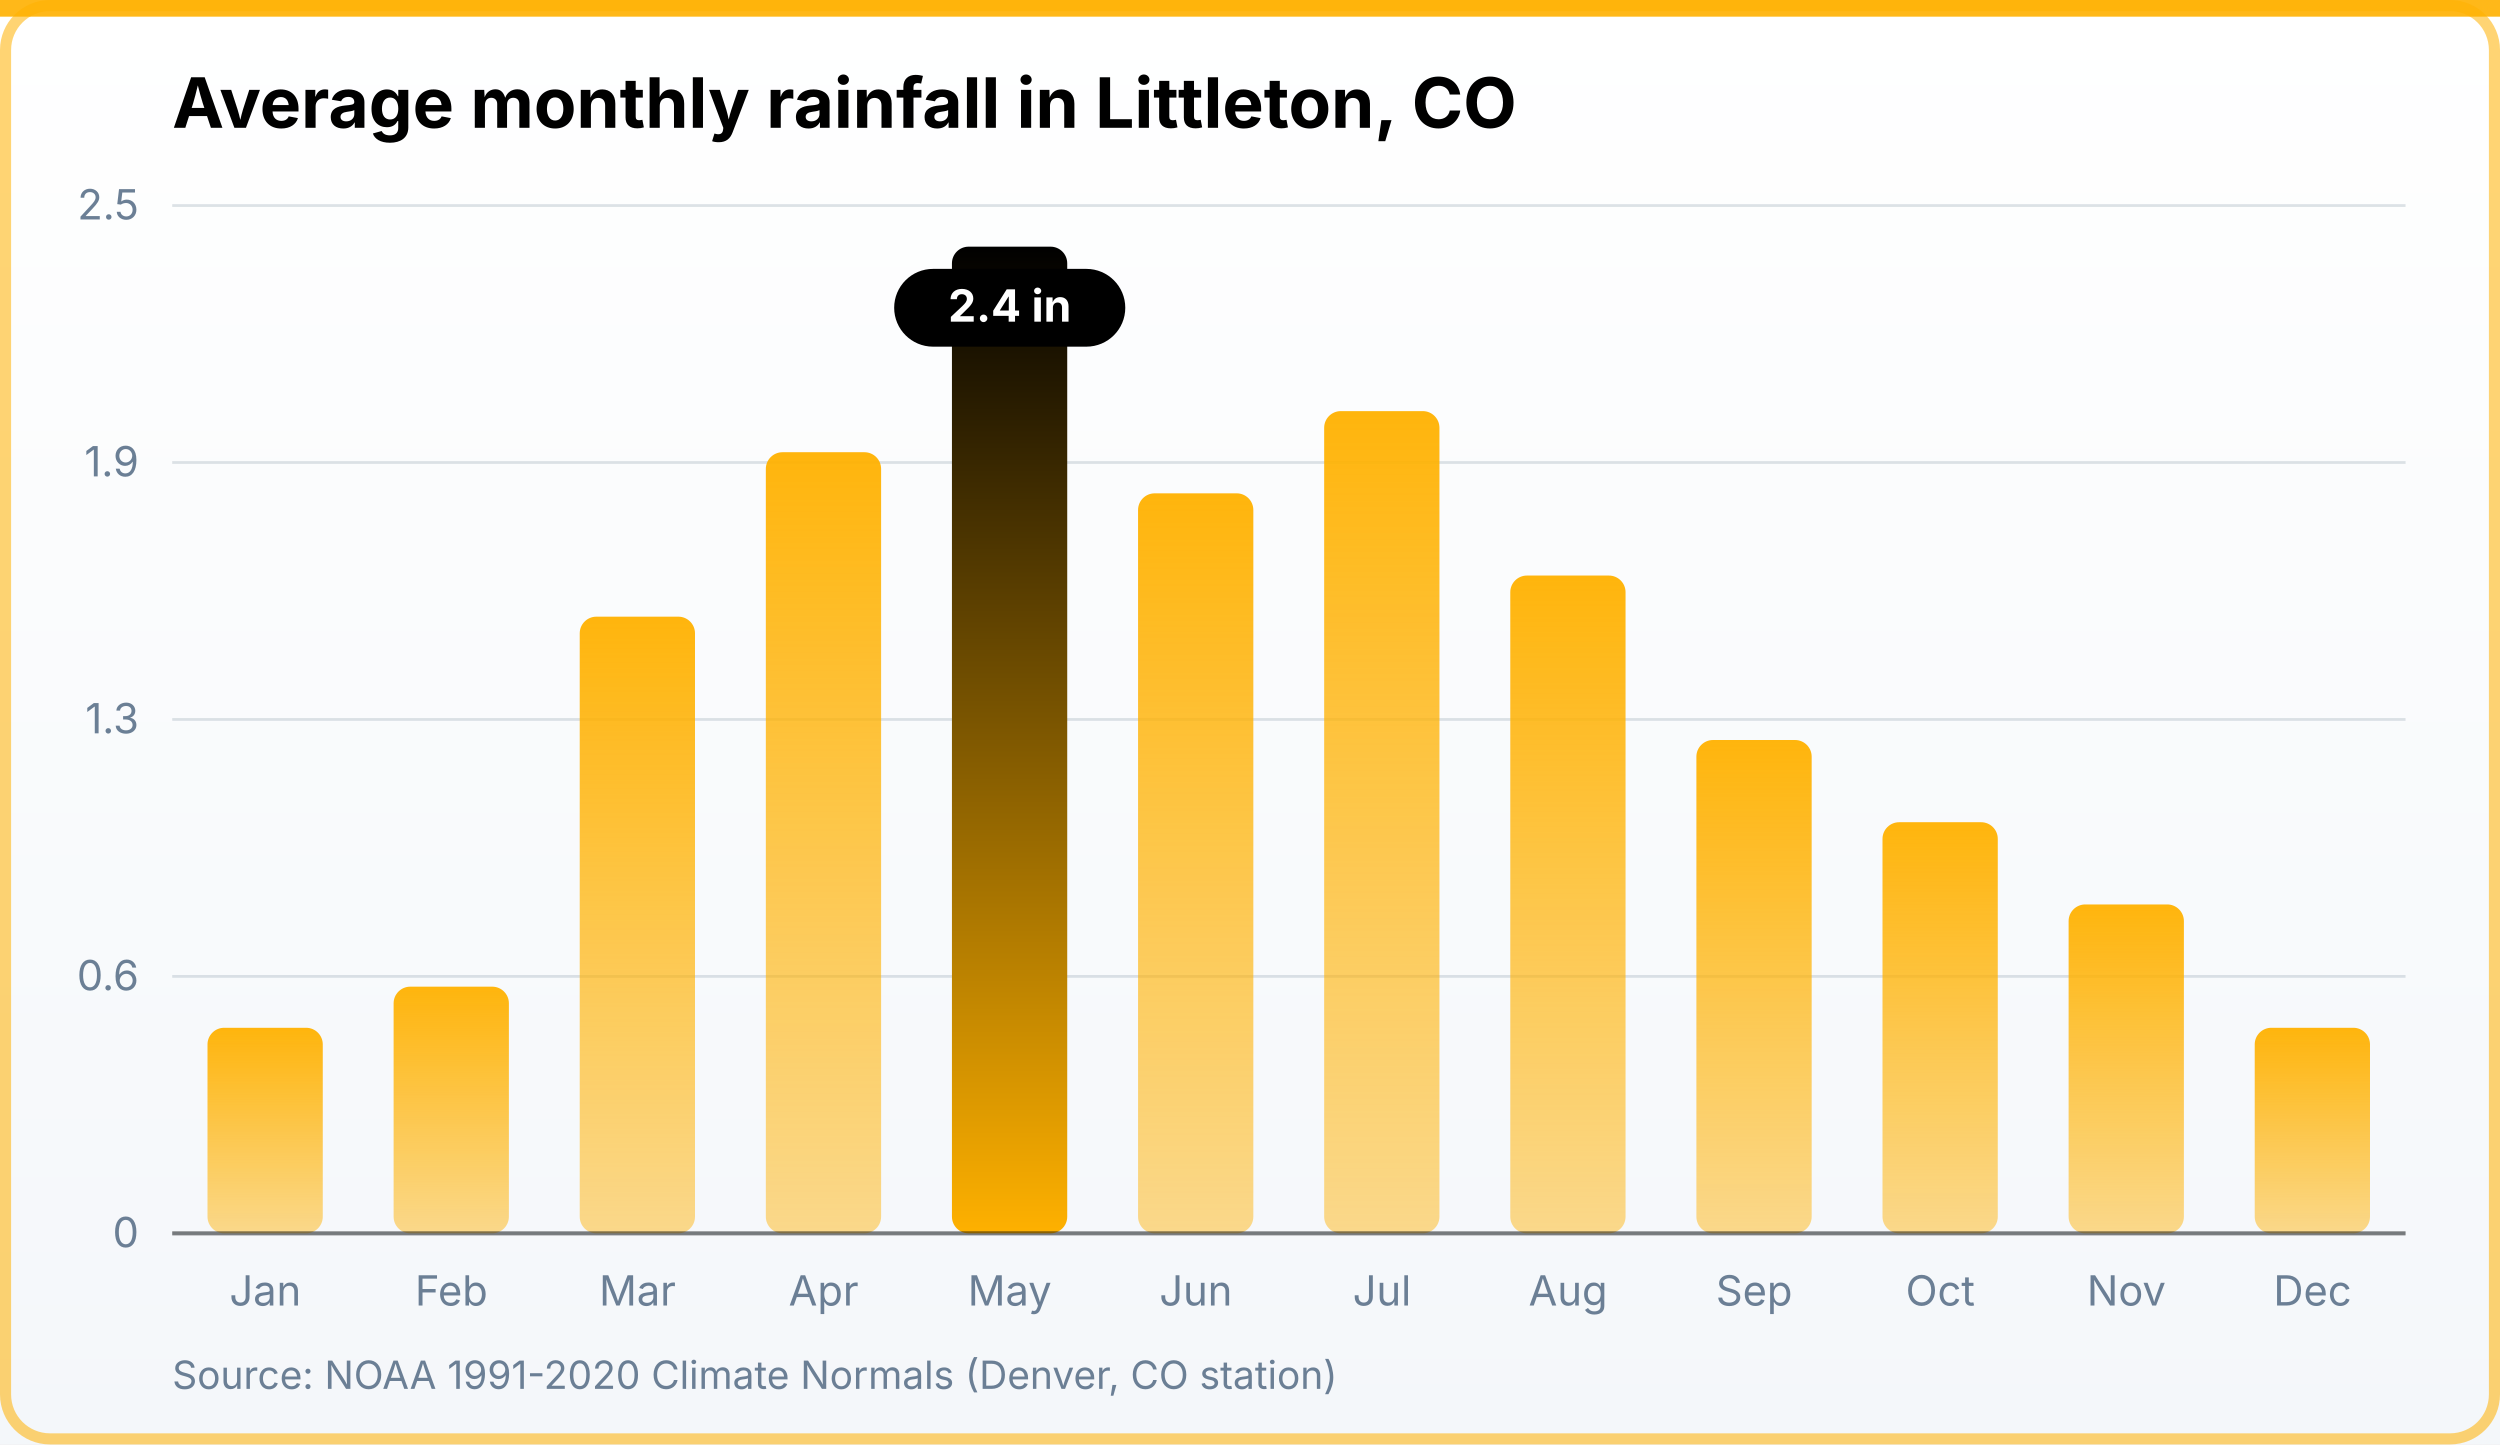
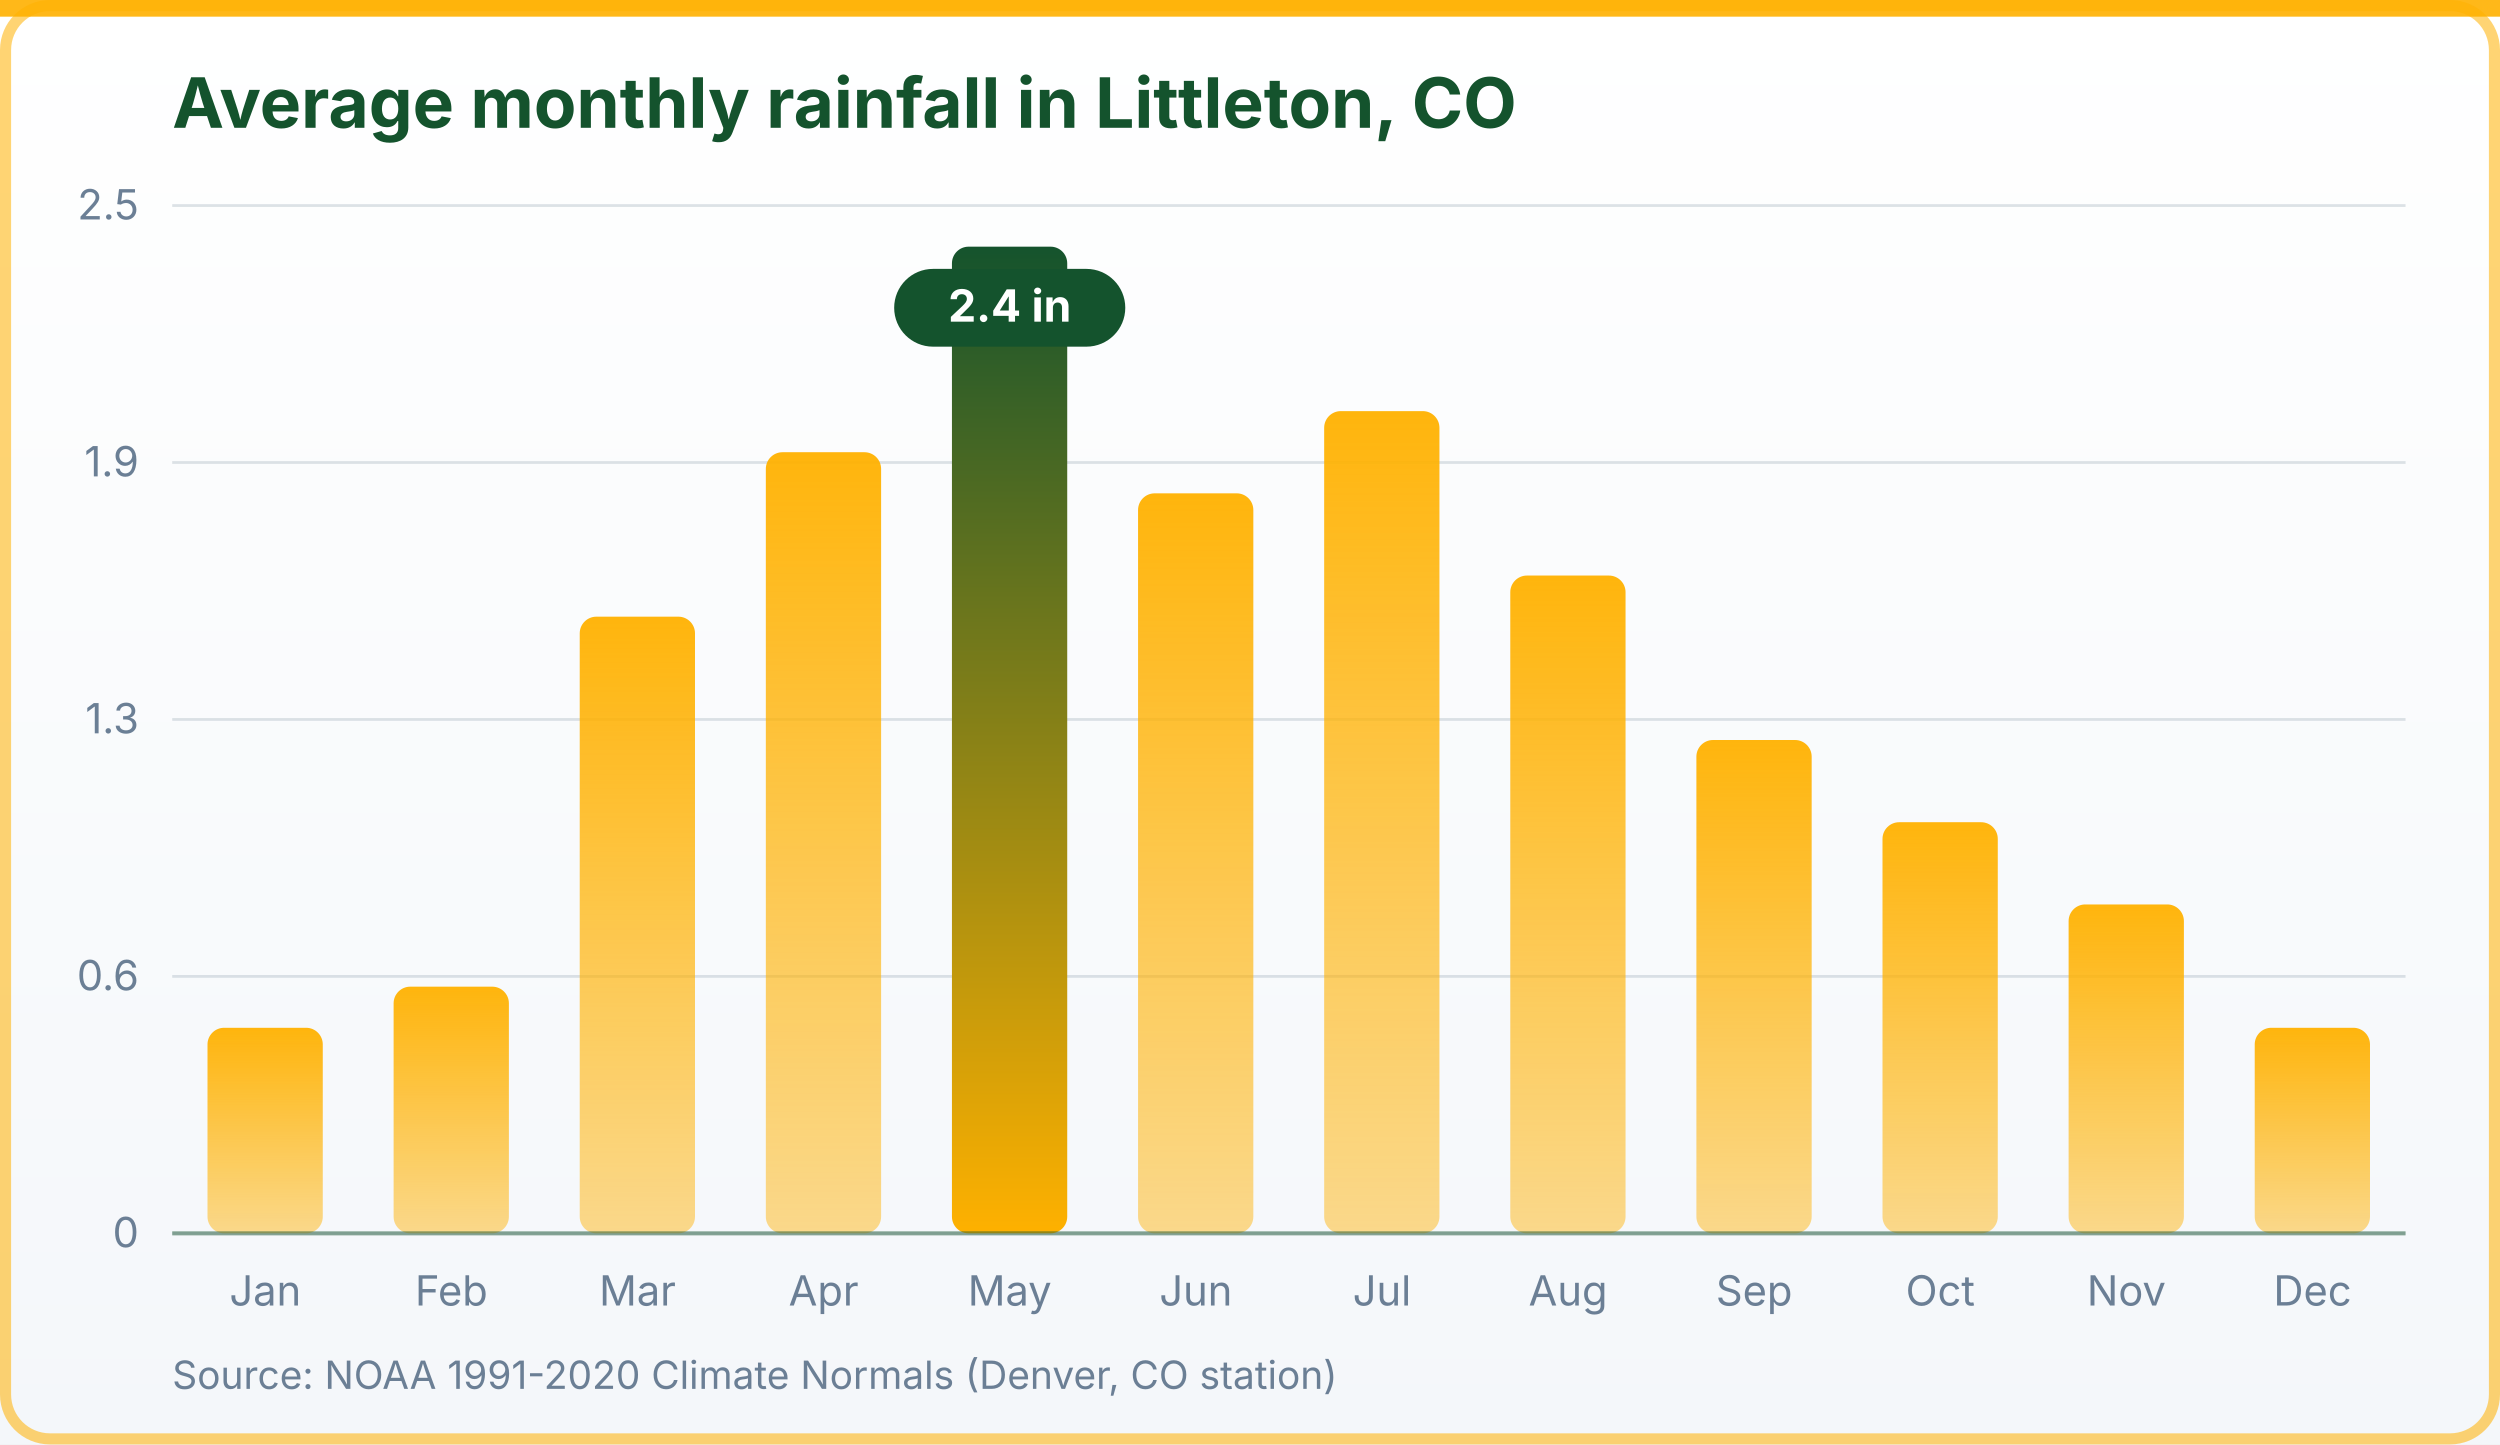
<svg xmlns="http://www.w3.org/2000/svg" viewBox="0 0 900 520" width="900" height="520" role="img">
  <defs>
    <linearGradient id="cbg" x1="0" y1="0" x2="0" y2="1">
      <stop offset="0" stop-color="#ffffff" />
      <stop offset="1" stop-color="#f4f7fa" />
    </linearGradient>
    <linearGradient id="barg" x1="0" y1="0" x2="0" y2="1">
      <stop offset="0" stop-color="#FFB100" stop-opacity=".95" />
      <stop offset="1" stop-color="#FFB100" stop-opacity=".45" />
    </linearGradient>
    <linearGradient id="barp" x1="0" y1="0" x2="0" y2="1">
-       <stop offset="0" stop-color="#000000" />
+       <stop offset="0" stop-color="#14532D" />
      <stop offset="1" stop-color="#FFB100" />
    </linearGradient>
  </defs>
  <rect width="900" height="520" fill="url(#cbg)" />
  <rect x="0" y="0" width="900" height="6" fill="#FFB100" fill-opacity=".9" />
-   <text x="62" y="46" font-family="system-ui,-apple-system,Segoe UI,sans-serif" font-size="25" font-weight="700" fill="#000000">Average monthly rainfall in Littleton, CO</text>
+   <text x="62" y="46" font-family="system-ui,-apple-system,Segoe UI,sans-serif" font-size="25" font-weight="700" fill="#14532D">Average monthly rainfall in Littleton, CO</text>
  <line x1="62" y1="444" x2="866" y2="444" stroke="#6b7f95" stroke-opacity=".22" stroke-width="1" />
  <text x="50" y="449" text-anchor="end" font-family="system-ui,-apple-system,Segoe UI,sans-serif" font-size="15" fill="#6b7f95">0</text>
  <line x1="62" y1="351.5" x2="866" y2="351.5" stroke="#6b7f95" stroke-opacity=".22" stroke-width="1" />
  <text x="50" y="356.5" text-anchor="end" font-family="system-ui,-apple-system,Segoe UI,sans-serif" font-size="15" fill="#6b7f95">0.6</text>
  <line x1="62" y1="259" x2="866" y2="259" stroke="#6b7f95" stroke-opacity=".22" stroke-width="1" />
  <text x="50" y="264" text-anchor="end" font-family="system-ui,-apple-system,Segoe UI,sans-serif" font-size="15" fill="#6b7f95">1.3</text>
  <line x1="62" y1="166.5" x2="866" y2="166.5" stroke="#6b7f95" stroke-opacity=".22" stroke-width="1" />
  <text x="50" y="171.5" text-anchor="end" font-family="system-ui,-apple-system,Segoe UI,sans-serif" font-size="15" fill="#6b7f95">1.9</text>
  <line x1="62" y1="74" x2="866" y2="74" stroke="#6b7f95" stroke-opacity=".22" stroke-width="1" />
  <text x="50" y="79" text-anchor="end" font-family="system-ui,-apple-system,Segoe UI,sans-serif" font-size="15" fill="#6b7f95">2.5</text>
  <rect x="74.7" y="370" width="41.5" height="74" rx="6" fill="url(#barg)" />
  <text x="95.5" y="470" text-anchor="middle" font-family="system-ui,-apple-system,Segoe UI,sans-serif" font-size="15" fill="#6b7f95">Jan</text>
  <rect x="141.7" y="355.2" width="41.5" height="88.8" rx="6" fill="url(#barg)" />
  <text x="162.5" y="470" text-anchor="middle" font-family="system-ui,-apple-system,Segoe UI,sans-serif" font-size="15" fill="#6b7f95">Feb</text>
  <rect x="208.7" y="222" width="41.5" height="222" rx="6" fill="url(#barg)" />
  <text x="229.5" y="470" text-anchor="middle" font-family="system-ui,-apple-system,Segoe UI,sans-serif" font-size="15" fill="#6b7f95">Mar</text>
  <rect x="275.7" y="162.8" width="41.5" height="281.2" rx="6" fill="url(#barg)" />
  <text x="296.5" y="470" text-anchor="middle" font-family="system-ui,-apple-system,Segoe UI,sans-serif" font-size="15" fill="#6b7f95">Apr</text>
  <rect x="342.7" y="88.8" width="41.5" height="355.2" rx="6" fill="url(#barp)" />
  <text x="363.5" y="470" text-anchor="middle" font-family="system-ui,-apple-system,Segoe UI,sans-serif" font-size="15" fill="#6b7f95">May</text>
  <rect x="409.7" y="177.6" width="41.5" height="266.4" rx="6" fill="url(#barg)" />
  <text x="430.5" y="470" text-anchor="middle" font-family="system-ui,-apple-system,Segoe UI,sans-serif" font-size="15" fill="#6b7f95">Jun</text>
  <rect x="476.7" y="148" width="41.5" height="296" rx="6" fill="url(#barg)" />
  <text x="497.5" y="470" text-anchor="middle" font-family="system-ui,-apple-system,Segoe UI,sans-serif" font-size="15" fill="#6b7f95">Jul</text>
  <rect x="543.7" y="207.2" width="41.5" height="236.8" rx="6" fill="url(#barg)" />
  <text x="564.5" y="470" text-anchor="middle" font-family="system-ui,-apple-system,Segoe UI,sans-serif" font-size="15" fill="#6b7f95">Aug</text>
  <rect x="610.7" y="266.4" width="41.5" height="177.6" rx="6" fill="url(#barg)" />
  <text x="631.5" y="470" text-anchor="middle" font-family="system-ui,-apple-system,Segoe UI,sans-serif" font-size="15" fill="#6b7f95">Sep</text>
  <rect x="677.7" y="296" width="41.5" height="148" rx="6" fill="url(#barg)" />
  <text x="698.5" y="470" text-anchor="middle" font-family="system-ui,-apple-system,Segoe UI,sans-serif" font-size="15" fill="#6b7f95">Oct</text>
  <rect x="744.7" y="325.6" width="41.5" height="118.4" rx="6" fill="url(#barg)" />
  <text x="765.5" y="470" text-anchor="middle" font-family="system-ui,-apple-system,Segoe UI,sans-serif" font-size="15" fill="#6b7f95">Nov</text>
  <rect x="811.7" y="370" width="41.5" height="74" rx="6" fill="url(#barg)" />
  <text x="832.5" y="470" text-anchor="middle" font-family="system-ui,-apple-system,Segoe UI,sans-serif" font-size="15" fill="#6b7f95">Dec</text>
-   <rect x="321.9" y="96.8" width="83.2" height="28" rx="14" fill="#000000" />
+   <rect x="321.9" y="96.8" width="83.2" height="28" rx="14" fill="#14532D" />
  <text x="363.5" y="115.8" text-anchor="middle" font-family="system-ui,-apple-system,Segoe UI,sans-serif" font-size="16" font-weight="700" fill="#ffffff">2.4 in</text>
-   <line x1="62" y1="444" x2="866" y2="444" stroke="#000000" stroke-opacity=".45" stroke-width="1.5" />
+   <line x1="62" y1="444" x2="866" y2="444" stroke="#14532D" stroke-opacity=".45" stroke-width="1.5" />
  <text x="62" y="500" font-family="system-ui,-apple-system,Segoe UI,sans-serif" font-size="14" fill="#6b7f95">Source: NOAA 1991-2020 Climate Normals (Denver, CO station)</text>
  <rect x="2" y="2" width="896" height="516" rx="16" fill="none" stroke="#FFB100" stroke-opacity=".55" stroke-width="4" />
</svg>
